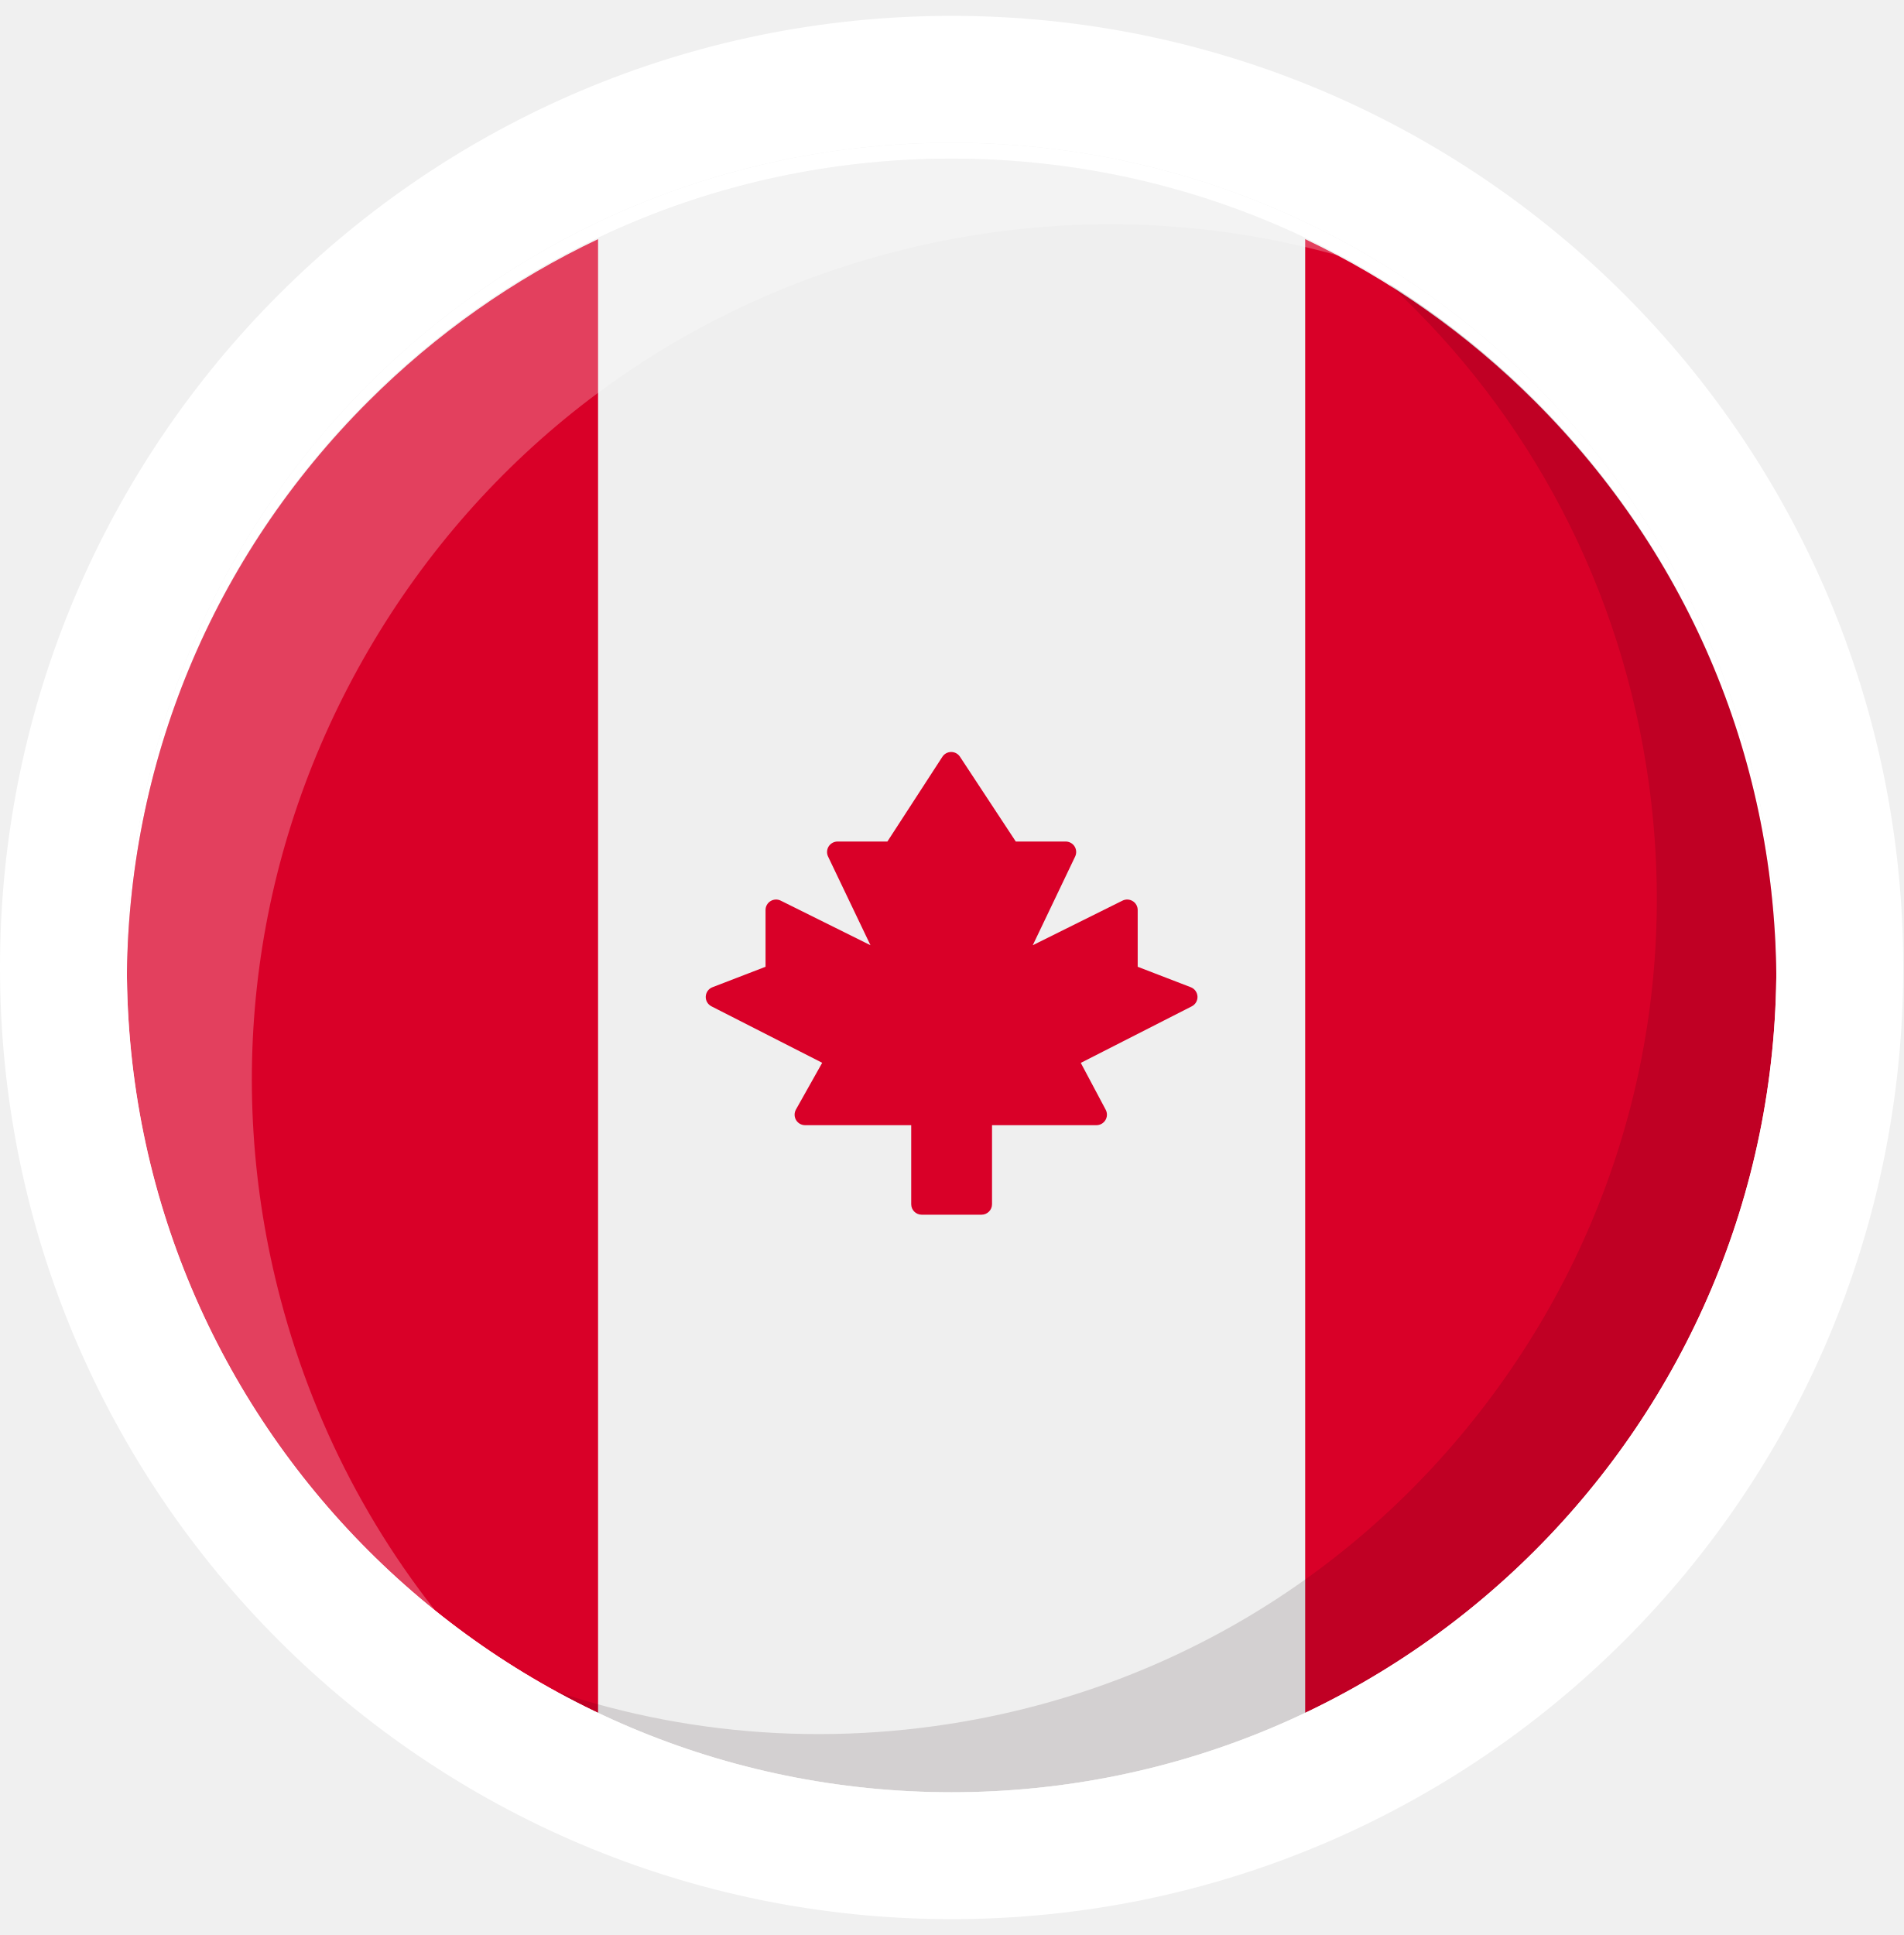
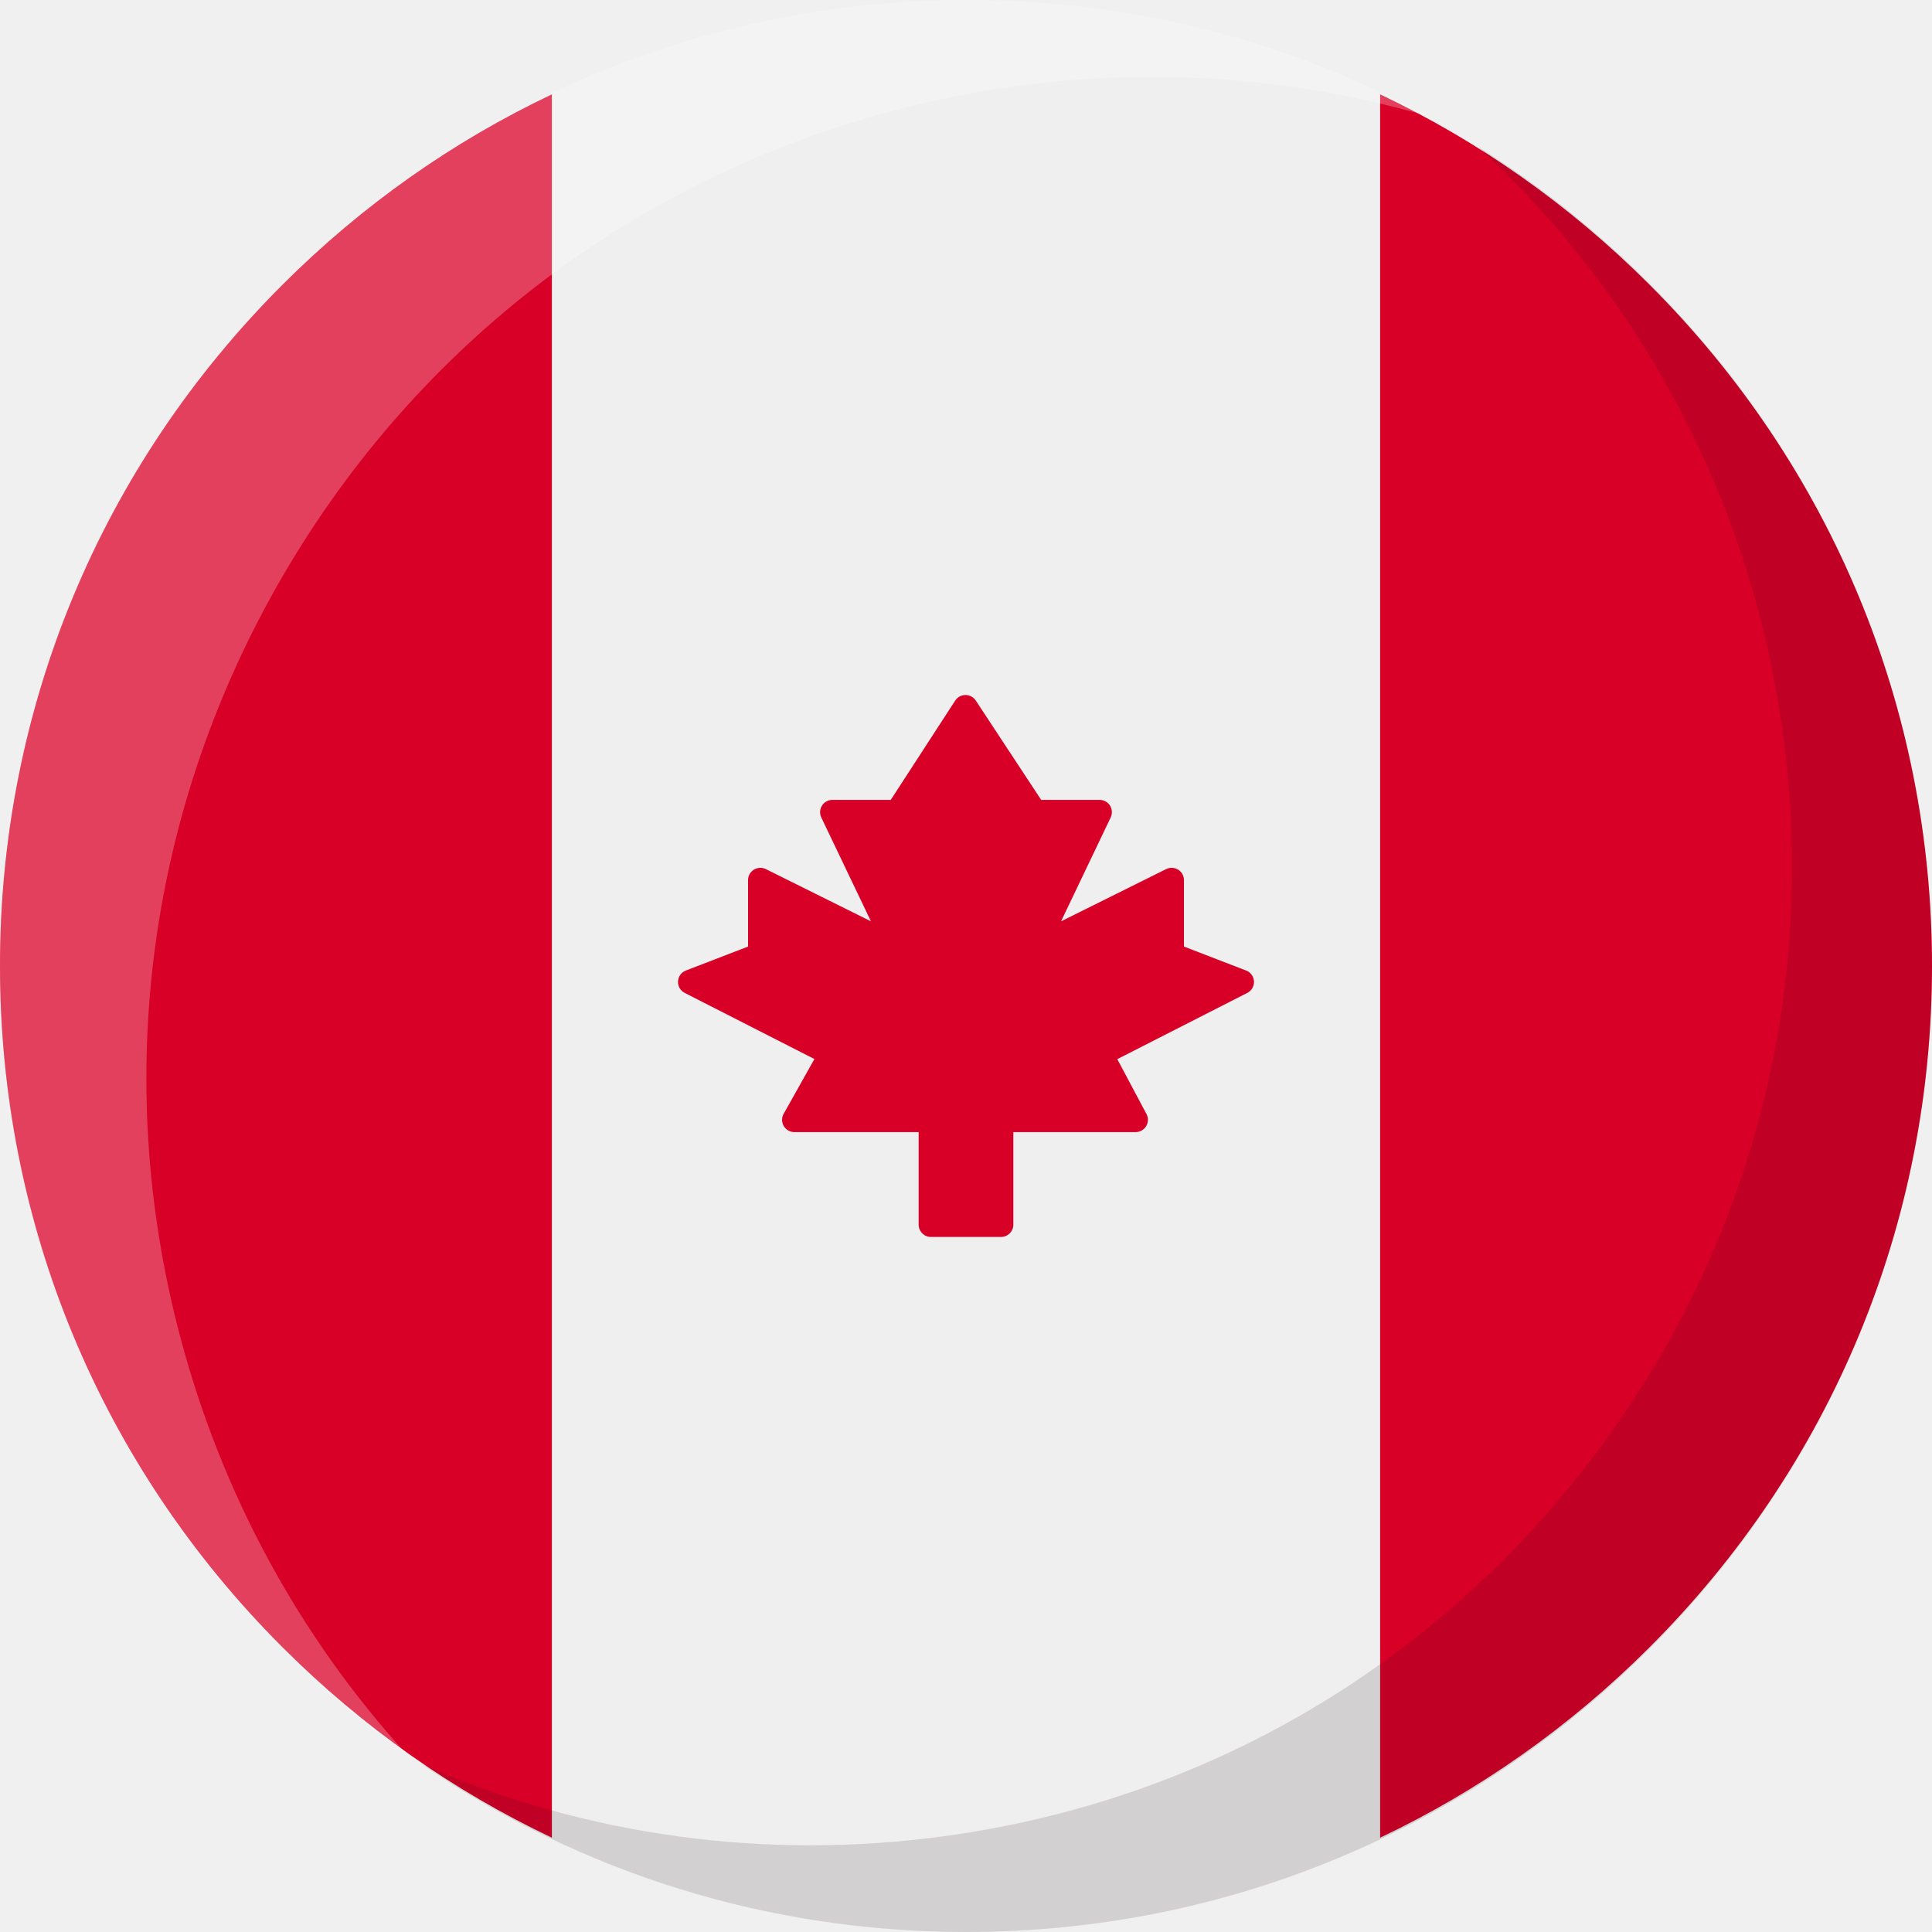
- <svg xmlns="http://www.w3.org/2000/svg" width="60" height="61" viewBox="0 0 60 61" fill="none">
-   <g clip-path="url(#clip0_16_329)">
-     <path d="M30 56.5C44.359 56.5 56 44.859 56 30.5C56 16.141 44.359 4.5 30 4.5C15.641 4.5 4 16.141 4 30.5C4 44.859 15.641 56.5 30 56.5Z" fill="white" />
-     <g clip-path="url(#clip1_16_329)">
-       <path d="M56 31C56 37.945 53.295 44.474 48.385 49.385C43.474 54.295 36.945 57 30 57C23.055 57 16.526 54.295 11.615 49.385C6.704 44.474 4 37.945 4 31C4 24.055 6.704 17.526 11.615 12.615C16.526 7.704 23.055 5 30 5C36.945 5 43.474 7.704 48.385 12.615C53.295 17.526 56 24.055 56 31Z" fill="#EFEFEF" />
-       <path d="M18.854 7.539V54.461C16.201 53.202 13.754 51.485 11.616 49.35C6.705 44.448 4 37.932 4 31C4 24.068 6.705 17.552 11.616 12.65C13.754 10.515 16.201 8.798 18.854 7.539ZM48.384 12.65C46.246 10.515 43.799 8.798 41.146 7.539V54.461C43.799 53.202 46.246 51.485 48.384 49.35C53.295 44.448 56 37.932 56 31C56 24.068 53.295 17.552 48.384 12.65ZM37.54 31.122L35.866 30.477V28.688C35.866 28.573 35.807 28.467 35.709 28.407C35.612 28.347 35.49 28.341 35.387 28.392L32.558 29.798L33.894 27.002C33.943 26.9 33.936 26.779 33.876 26.683C33.815 26.587 33.709 26.529 33.596 26.529H32.023L30.263 23.855C30.202 23.762 30.098 23.706 29.986 23.706H29.985C29.873 23.707 29.769 23.764 29.709 23.857L27.975 26.529H26.404C26.291 26.529 26.185 26.587 26.124 26.683C26.064 26.779 26.056 26.9 26.105 27.002L27.442 29.798L24.612 28.392C24.51 28.341 24.388 28.347 24.291 28.407C24.193 28.467 24.134 28.573 24.134 28.688V30.477L22.46 31.122C22.338 31.169 22.256 31.283 22.249 31.413C22.242 31.543 22.313 31.665 22.429 31.724L25.92 33.504L25.092 34.978C25.035 35.081 25.036 35.206 25.095 35.307C25.154 35.408 25.263 35.471 25.381 35.471H28.726V37.963C28.726 38.145 28.874 38.293 29.057 38.293H30.943C31.125 38.293 31.274 38.145 31.274 37.963V35.471H34.565C34.681 35.471 34.789 35.41 34.849 35.31C34.909 35.211 34.912 35.088 34.858 34.985L34.072 33.507L37.571 31.724C37.687 31.665 37.758 31.543 37.751 31.413C37.744 31.283 37.661 31.169 37.54 31.122Z" fill="#D90028" />
-       <path opacity="0.13" d="M56 31.005C56 37.948 53.296 44.476 48.386 49.386C43.477 54.296 36.95 57 30.007 57C24.709 57 19.654 55.425 15.375 52.498C19.766 54.41 24.61 55.086 29.474 54.413C36.451 53.447 42.634 49.822 46.885 44.206C51.135 38.588 52.944 31.653 51.978 24.676C51.133 18.578 48.259 13.086 43.799 8.961C45.442 9.993 46.981 11.218 48.386 12.624C53.296 17.534 56 24.061 56 31.005Z" fill="#160204" />
-       <path opacity="0.25" d="M42.391 8.114C37.757 6.778 32.831 6.714 28.048 7.978C21.075 9.822 15.239 14.269 11.612 20.501C7.986 26.733 7.004 34.004 8.849 40.974C9.974 45.23 12.07 49.061 14.952 52.227C13.777 51.39 12.664 50.448 11.622 49.407C6.707 44.493 4 37.961 4 31.013C4 24.065 6.707 17.533 11.622 12.62C16.537 7.706 23.071 5 30.022 5C34.412 5 38.635 6.08 42.391 8.114Z" fill="white" />
-     </g>
+ <svg xmlns="http://www.w3.org/2000/svg" width="52" height="52" viewBox="0 0 52 52" fill="none">
+   <g clip-path="url(#clip0_4199_29)">
+     <path d="M52 26C52 32.945 49.295 39.474 44.385 44.385C39.474 49.295 32.945 52 26 52C19.055 52 12.526 49.295 7.615 44.385C2.704 39.474 0 32.945 0 26C0 19.055 2.704 12.526 7.615 7.615C12.526 2.704 19.055 0 26 0C32.945 0 39.474 2.704 44.385 7.615C49.295 12.526 52 19.055 52 26Z" fill="#EFEFEF" />
+     <path d="M14.854 2.539V49.461C12.201 48.202 9.754 46.485 7.616 44.35C2.705 39.448 0 32.932 0 26C0 19.068 2.705 12.552 7.616 7.65C9.754 5.515 12.201 3.798 14.854 2.539ZM44.384 7.65C42.246 5.515 39.799 3.798 37.146 2.539V49.461C39.799 48.202 42.246 46.485 44.384 44.35C49.295 39.448 52 32.932 52 26C52 19.068 49.295 12.552 44.384 7.65ZM33.54 26.122L31.866 25.477V23.688C31.866 23.573 31.807 23.467 31.709 23.407C31.612 23.347 31.49 23.341 31.387 23.392L28.558 24.798L29.894 22.002C29.943 21.9 29.936 21.779 29.876 21.683C29.815 21.587 29.709 21.529 29.596 21.529H28.023L26.263 18.855C26.202 18.762 26.098 18.706 25.986 18.706H25.985C25.873 18.707 25.769 18.764 25.709 18.857L23.975 21.529H22.404C22.291 21.529 22.185 21.587 22.124 21.683C22.064 21.779 22.056 21.9 22.105 22.002L23.442 24.798L20.612 23.392C20.51 23.341 20.388 23.347 20.291 23.407C20.193 23.467 20.134 23.573 20.134 23.688V25.477L18.46 26.122C18.338 26.169 18.256 26.283 18.249 26.413C18.242 26.543 18.313 26.665 18.429 26.724L21.92 28.504L21.092 29.979C21.035 30.081 21.036 30.206 21.095 30.307C21.154 30.408 21.263 30.471 21.381 30.471H24.726V32.963C24.726 33.145 24.874 33.293 25.057 33.293H26.943C27.125 33.293 27.274 33.145 27.274 32.963V30.471H30.565C30.681 30.471 30.789 30.41 30.849 30.31C30.909 30.211 30.912 30.088 30.858 29.985L30.072 28.507L33.571 26.724C33.687 26.665 33.758 26.543 33.751 26.413C33.744 26.283 33.661 26.169 33.54 26.122Z" fill="#D90028" />
+     <path opacity="0.13" d="M52 26.005C52 32.948 49.296 39.476 44.386 44.386C39.477 49.296 32.95 52 26.007 52C20.709 52 15.653 50.425 11.375 47.498C15.766 49.41 20.61 50.086 25.474 49.413C32.451 48.447 38.634 44.822 42.885 39.206C47.135 33.588 48.944 26.653 47.978 19.676C47.133 13.578 44.259 8.086 39.799 3.961C41.442 4.993 42.981 6.218 44.386 7.624C49.296 12.534 52 19.061 52 26.005Z" fill="#160204" />
+     <path opacity="0.25" d="M38.391 3.114C33.757 1.778 28.831 1.714 24.048 2.978C17.075 4.822 11.239 9.269 7.612 15.501C3.986 21.733 3.004 29.004 4.849 35.974C5.974 40.23 8.07 44.061 10.952 47.227C9.777 46.39 8.664 45.448 7.622 44.407C2.707 39.493 0 32.961 0 26.013C0 19.065 2.707 12.533 7.622 7.62C12.537 2.706 19.071 0 26.022 0C30.412 0 34.635 1.08 38.391 3.114Z" fill="white" />
  </g>
-   <rect x="2" y="2.5" width="56" height="56" rx="28" stroke="white" stroke-width="4" />
  <defs>
-     <clipPath id="clip0_16_329">
-       <rect x="4" y="4.5" width="52" height="52" rx="26" fill="white" />
-     </clipPath>
-     <clipPath id="clip1_16_329">
-       <rect width="52" height="52" fill="white" transform="translate(4 5)" />
+     <clipPath id="clip0_4199_29">
+       <rect width="52" height="52" fill="white" />
    </clipPath>
  </defs>
</svg>
